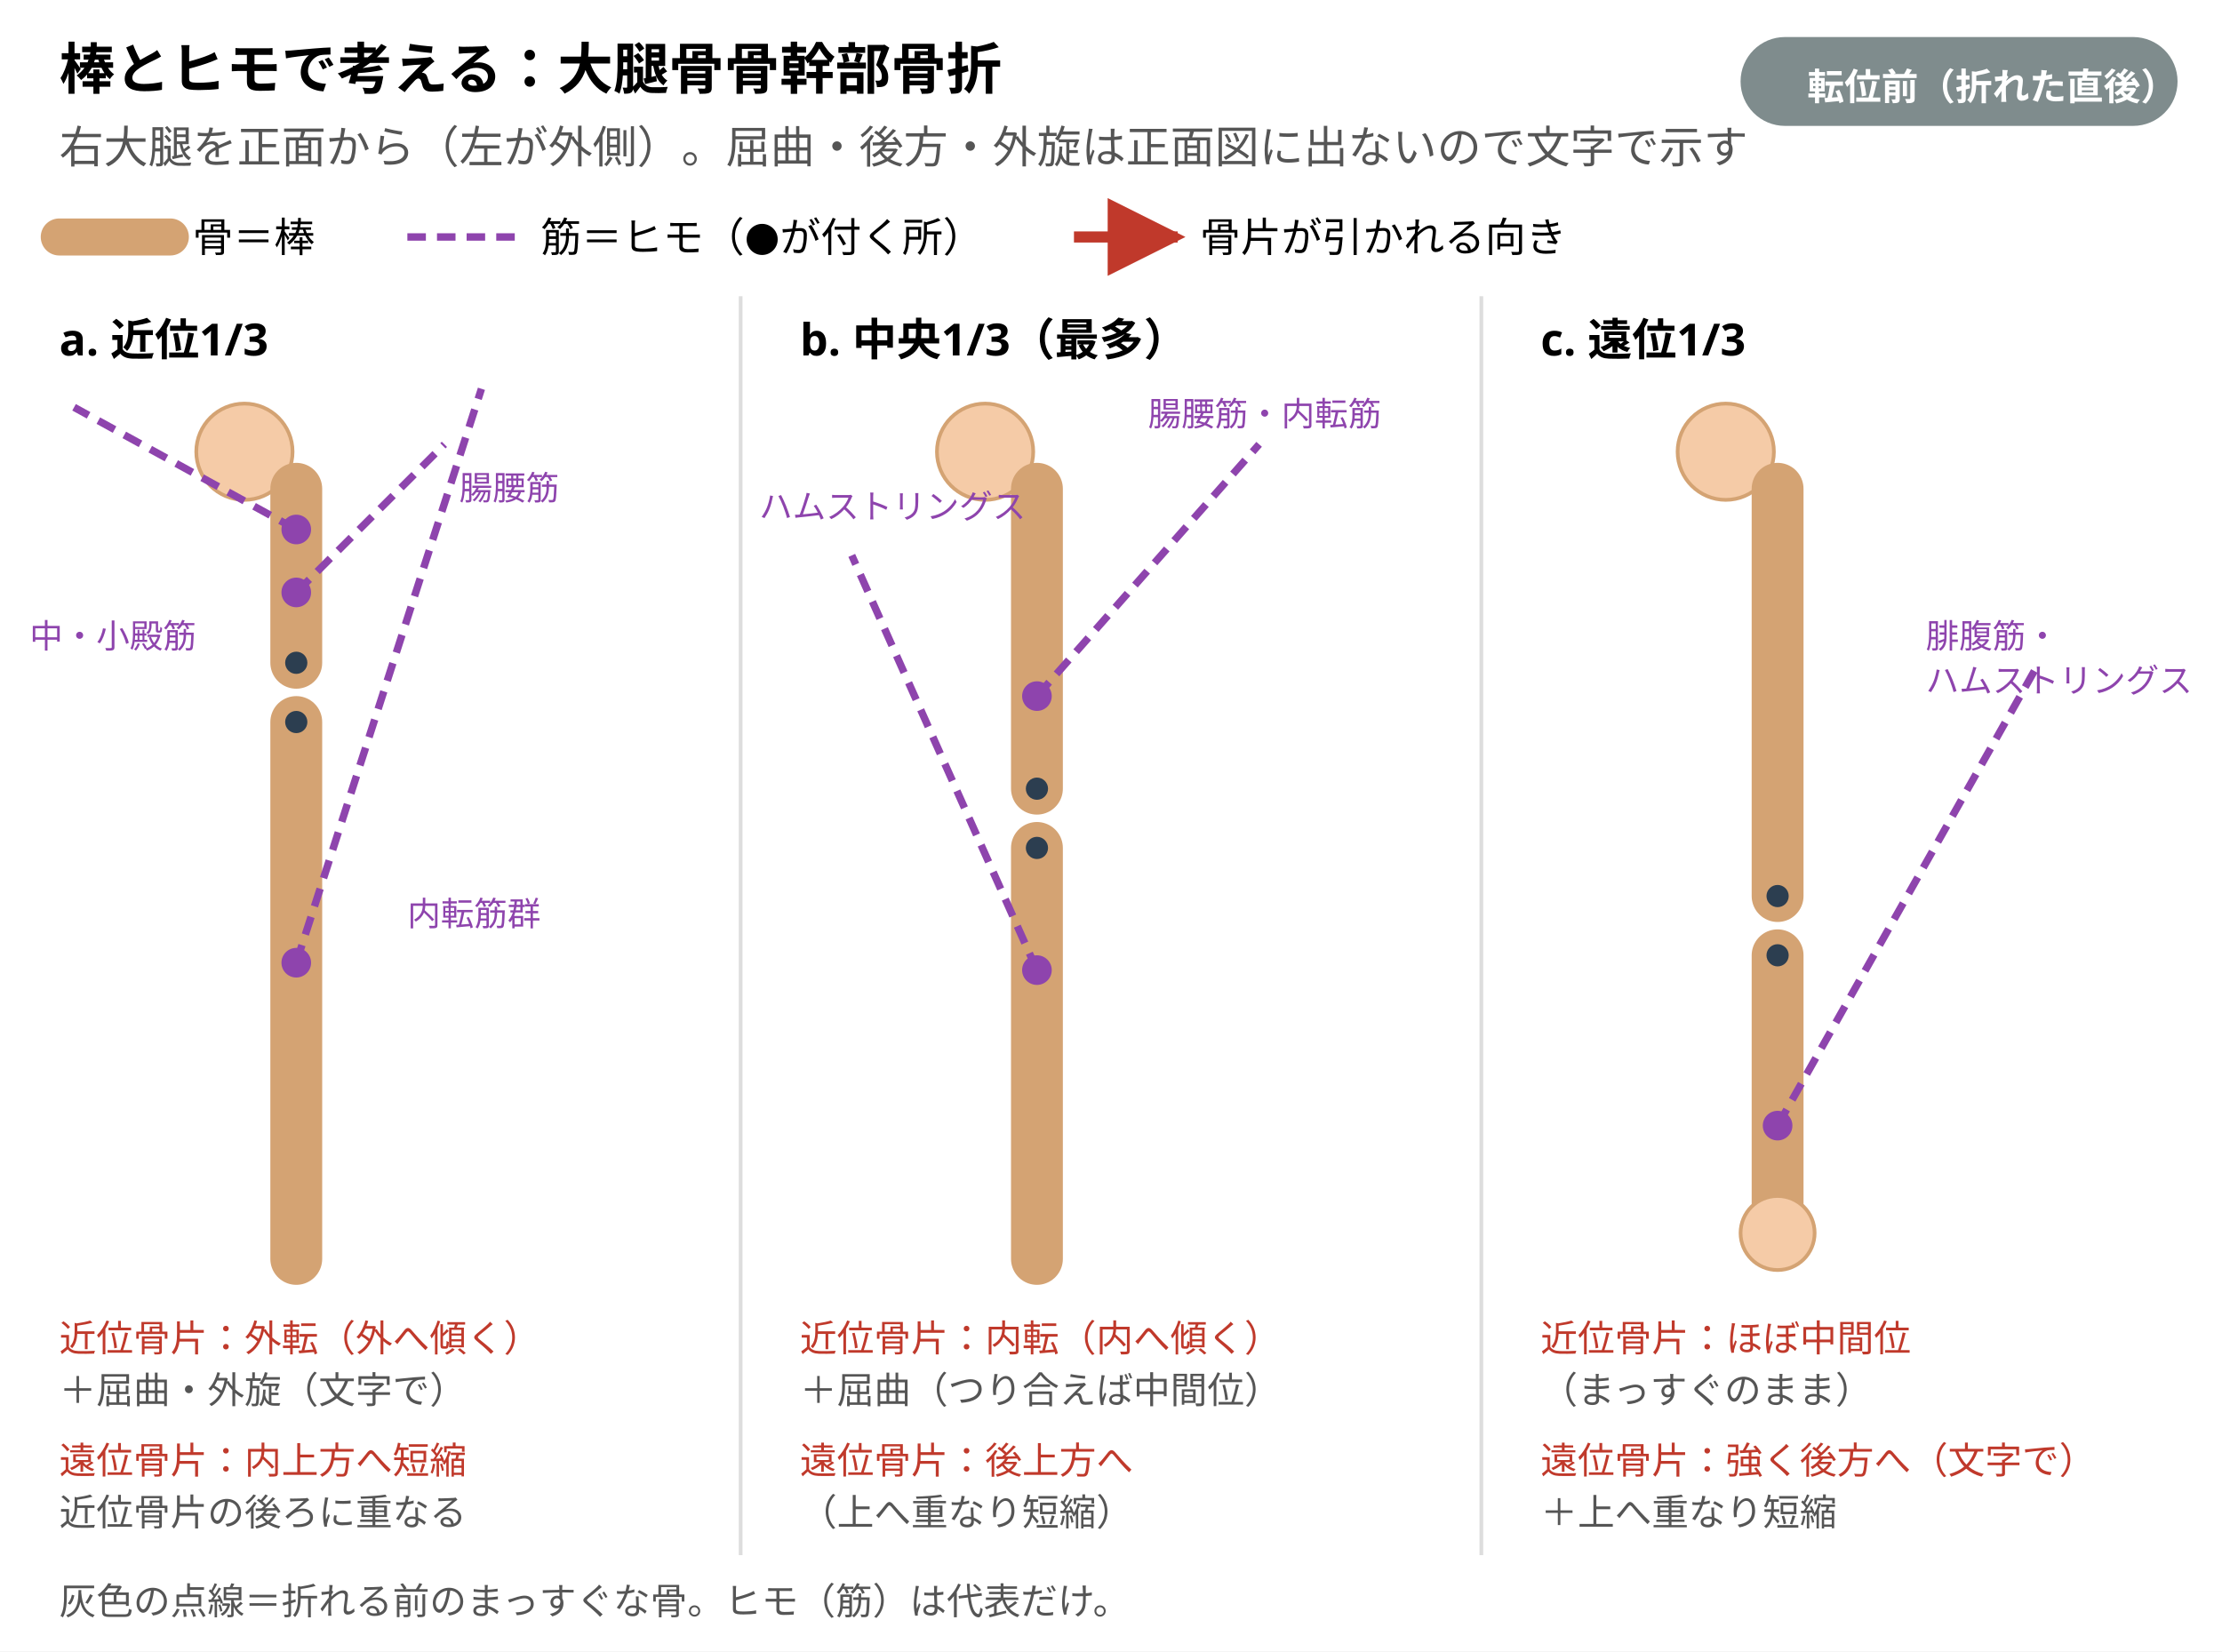
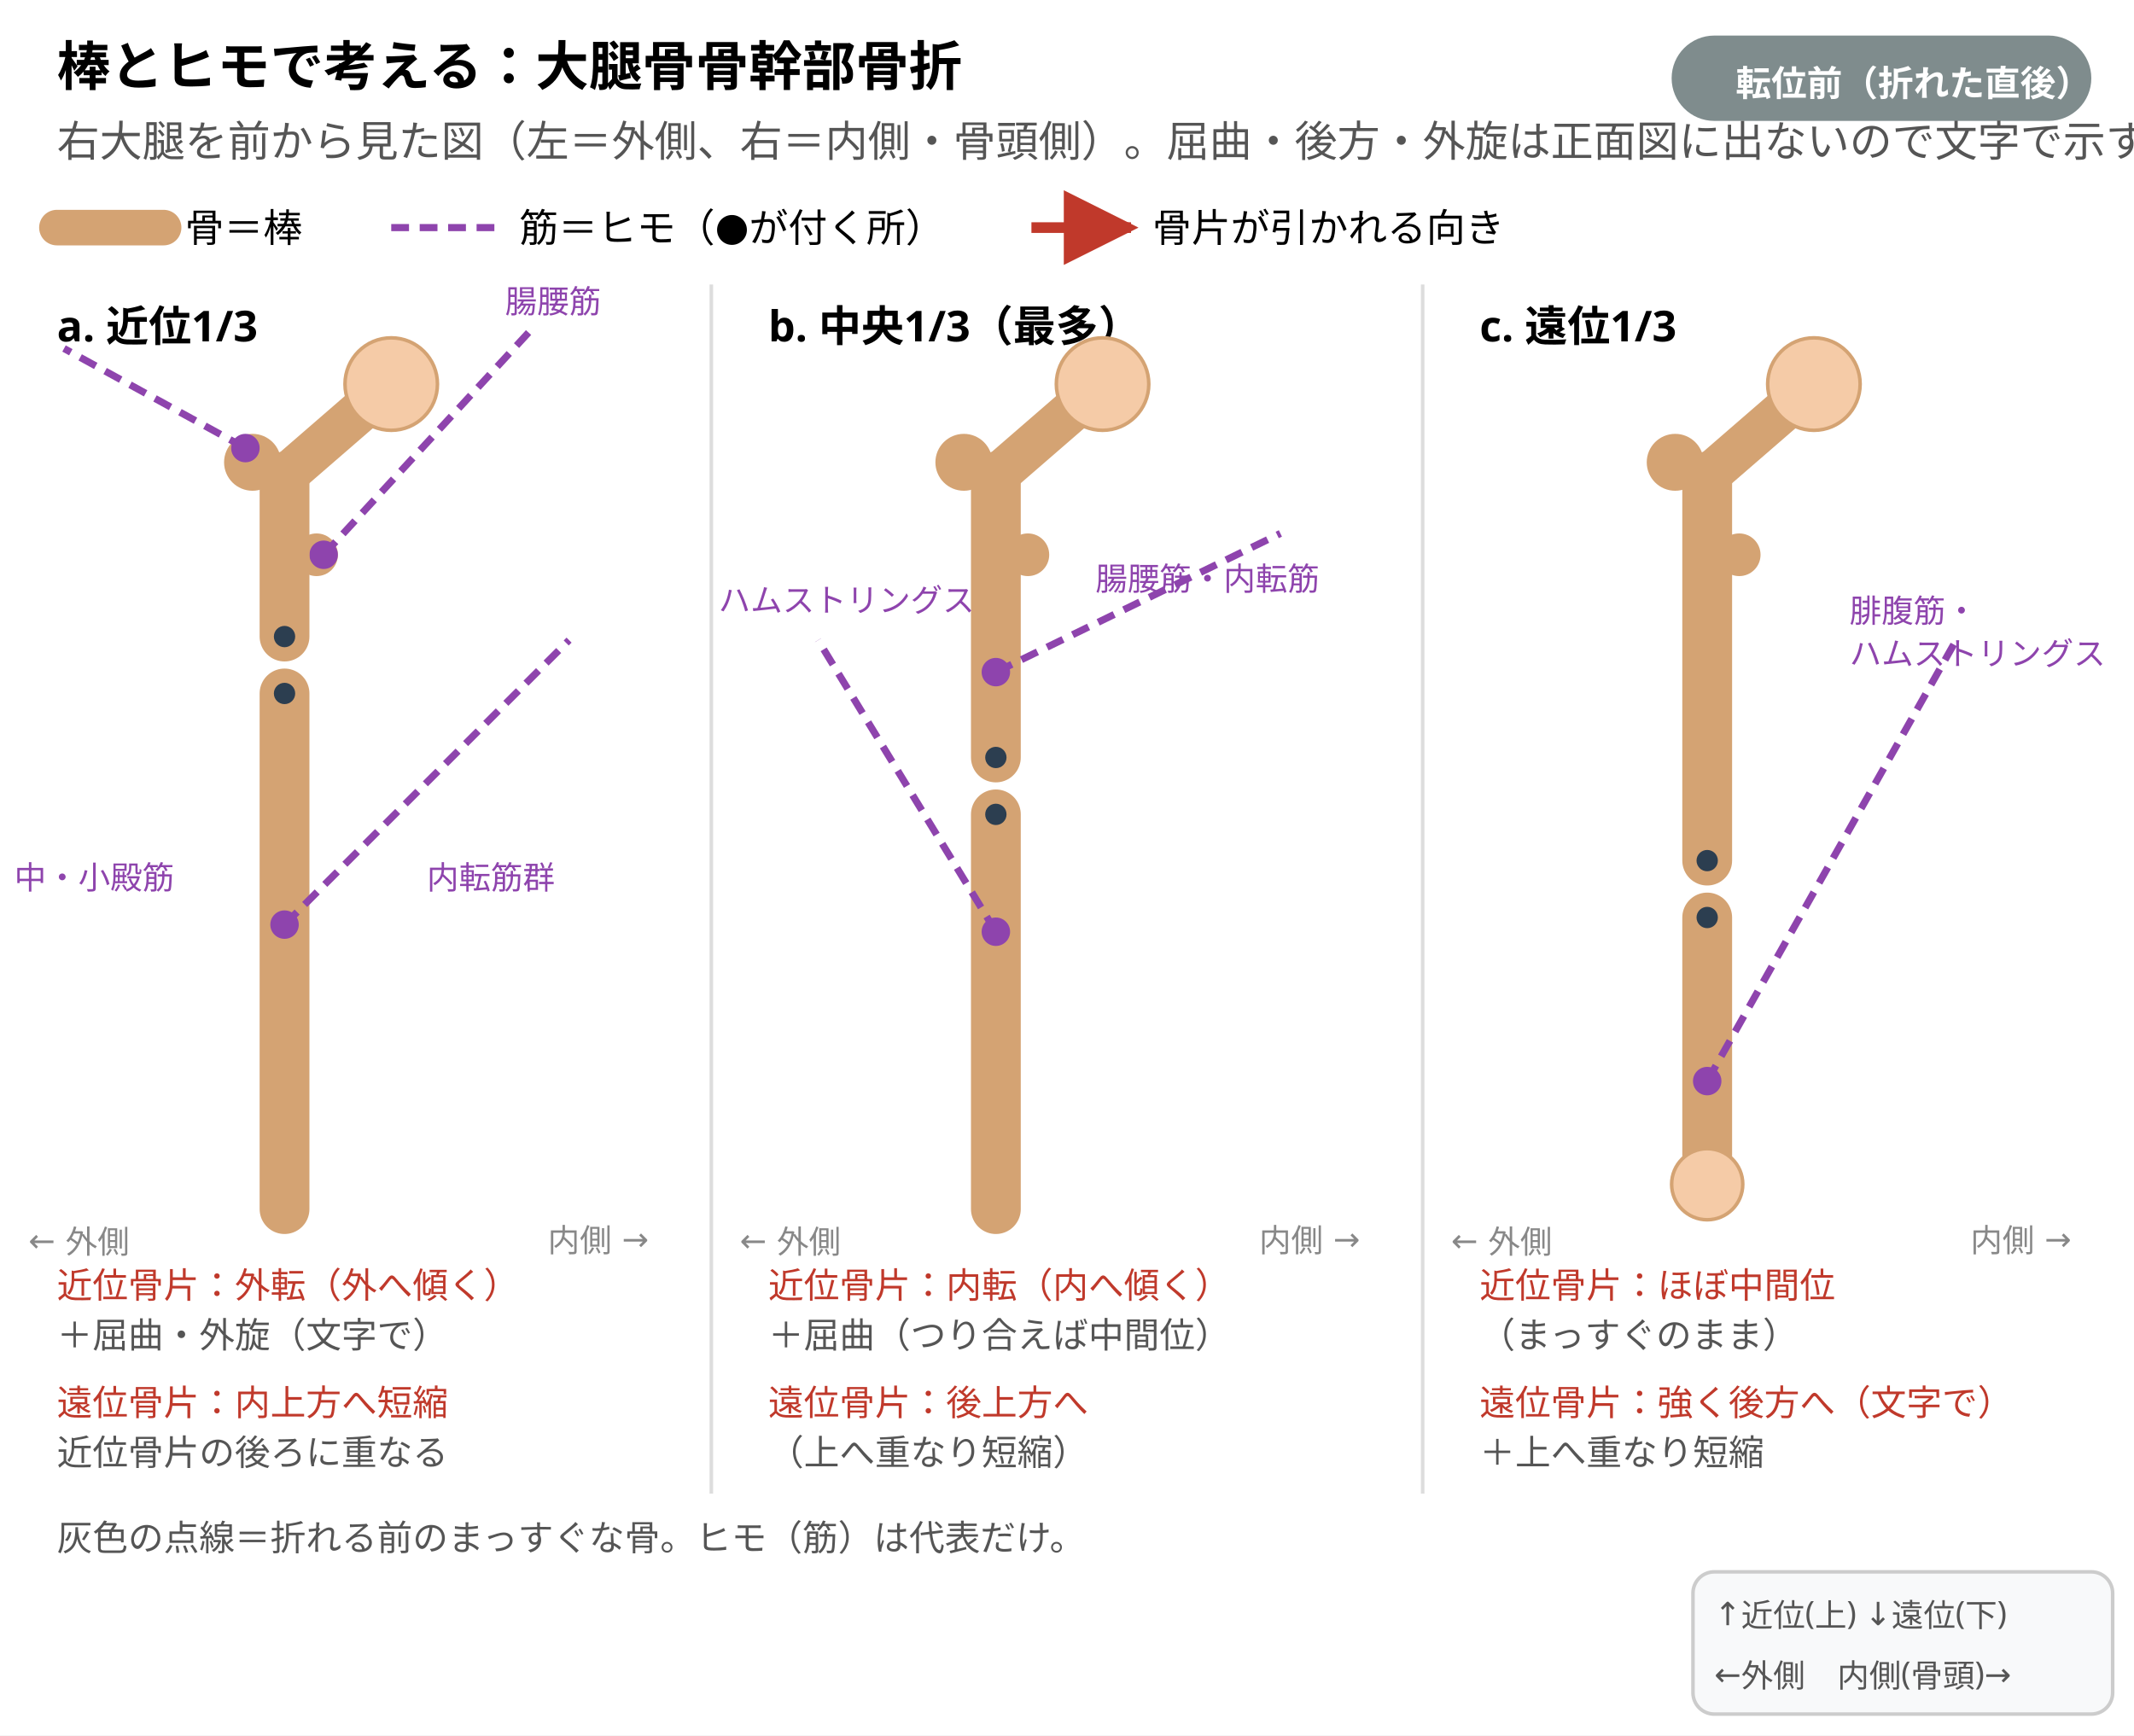
- <svg xmlns="http://www.w3.org/2000/svg" viewBox="0 0 600 446" font-family="sans-serif" font-size="13">
+ <svg xmlns="http://www.w3.org/2000/svg" viewBox="0 0 600 488" font-family="sans-serif" font-size="13">
  <defs>
    <marker id="a" viewBox="0 0 10 10" refX="9" refY="5" markerWidth="7" markerHeight="7" orient="auto">
      <path d="M0,0L10,5L0,10z" fill="#c0392b" />
    </marker>
  </defs>
-   <rect width="600" height="446" fill="#fff" />
+   <rect width="600" height="488" fill="#fff" />
  <text x="16" y="24" font-size="15" fill="#000" font-weight="bold">棒とヒモで考える：大腿骨骨幹部骨折</text>
  <rect x="470" y="10" width="118" height="24" rx="12" fill="#7f8c8d" />
  <text x="488" y="27" font-size="10" fill="#fff" font-weight="bold">転位前（折れた直後）</text>
-   <text x="16" y="44" font-size="12" fill="#555">右大腿を正面から（左が外側）。屈曲・後方・外旋は正面図に出ないので文字で示す</text>
+   <text x="16" y="44" font-size="12" fill="#555">右大腿を前から見た図（左＝外側、右＝内側・骨頭側）。屈曲・後方・外旋は正面図に出ないので文字で示す</text>
  <line x1="16" y1="64" x2="46" y2="64" stroke="#d4a373" stroke-width="10" stroke-linecap="round" />
  <text x="52" y="68" font-size="11" fill="#000">骨＝棒</text>
  <line x1="110" y1="64" x2="140" y2="64" stroke="#8e44ad" stroke-width="2" stroke-dasharray="5 3" />
  <text x="146" y="68" font-size="11" fill="#000">筋＝ヒモ（●が付く所）</text>
  <line x1="290" y1="64" x2="318" y2="64" stroke="#c0392b" stroke-width="3" marker-end="url(#a)" />
  <text x="324" y="68" font-size="11" fill="#000">骨片が引かれる向き</text>
  <line x1="200" y1="80" x2="200" y2="420" stroke="#ddd" />
  <line x1="400" y1="80" x2="400" y2="420" stroke="#ddd" />
  <text x="16" y="96" font-size="12" fill="#000" font-weight="bold">a. 近位1/3</text>
-   <circle cx="66" cy="122" r="13" fill="#f5cba7" stroke="#d4a373" />
-   <line x1="80" y1="132" x2="80" y2="179" stroke="#d4a373" stroke-width="14" stroke-linecap="round" />
+   <line x1="80" y1="134" x2="110" y2="108" stroke="#d4a373" stroke-width="12" stroke-linecap="round" />
+   <circle cx="110" cy="108" r="13" fill="#f5cba7" stroke="#d4a373" />
+   <circle cx="71" cy="130" r="8" fill="#d4a373" />
+   <circle cx="89" cy="156" r="6" fill="#d4a373" />
+   <circle cx="69" cy="126" r="4" fill="#8e44ad" />
+   <polyline points="69,126 18,98" stroke="#8e44ad" stroke-width="2" stroke-dasharray="5 3" fill="none" />
+   <circle cx="91" cy="156" r="4" fill="#8e44ad" />
+   <polyline points="91,156 150,92" stroke="#8e44ad" stroke-width="2" stroke-dasharray="5 3" fill="none" />
+   <line x1="80" y1="134" x2="80" y2="179" stroke="#d4a373" stroke-width="14" stroke-linecap="round" />
  <circle cx="80" cy="179" r="3" fill="#2c3e50" />
  <line x1="80" y1="340" x2="80" y2="195" stroke="#d4a373" stroke-width="14" stroke-linecap="round" />
  <circle cx="80" cy="195" r="3" fill="#2c3e50" />
-   <circle cx="80" cy="143" r="4" fill="#8e44ad" />
-   <polyline points="80,143 20,110" stroke="#8e44ad" stroke-width="2" stroke-dasharray="5 3" fill="none" />
-   <circle cx="80" cy="160" r="4" fill="#8e44ad" />
-   <polyline points="80,160 120,120" stroke="#8e44ad" stroke-width="2" stroke-dasharray="5 3" fill="none" />
  <circle cx="80" cy="260" r="4" fill="#8e44ad" />
-   <polyline points="80,260 130,105" stroke="#8e44ad" stroke-width="2" stroke-dasharray="5 3" fill="none" />
-   <text x="8" y="175" font-size="9" fill="#8e44ad">中・小殿筋</text>
-   <text x="124" y="135" font-size="9" fill="#8e44ad">腸腰筋</text>
-   <text x="110" y="250" font-size="9" fill="#8e44ad">内転筋群</text>
+   <polyline points="80,260 160,180" stroke="#8e44ad" stroke-width="2" stroke-dasharray="5 3" fill="none" />
+   <text x="4" y="250" font-size="9" fill="#8e44ad">中・小殿筋</text>
+   <text x="142" y="88" font-size="9" fill="#8e44ad">腸腰筋</text>
+   <text x="120" y="250" font-size="9" fill="#8e44ad">内転筋群</text>
+   <text x="8" y="352" font-size="9" fill="#888">← 外側</text>
+   <text x="154" y="352" font-size="9" fill="#888">内側 →</text>
  <text x="16" y="365" font-size="10" fill="#c0392b">近位骨片：外転（外へ傾く）</text>
  <text x="16" y="379" font-size="10" fill="#555">＋屈曲・外旋（文字で）</text>
  <text x="16" y="398" font-size="10" fill="#c0392b">遠位骨片：内上方へ短縮</text>
  <text x="16" y="412" font-size="10" fill="#555">近位骨片の後ろに重なる</text>
  <text x="216" y="96" font-size="12" fill="#000" font-weight="bold">b. 中央1/3（最多）</text>
-   <circle cx="266" cy="122" r="13" fill="#f5cba7" stroke="#d4a373" />
-   <line x1="280" y1="132" x2="280" y2="213" stroke="#d4a373" stroke-width="14" stroke-linecap="round" />
+   <line x1="280" y1="134" x2="310" y2="108" stroke="#d4a373" stroke-width="12" stroke-linecap="round" />
+   <circle cx="310" cy="108" r="13" fill="#f5cba7" stroke="#d4a373" />
+   <circle cx="271" cy="130" r="8" fill="#d4a373" />
+   <circle cx="289" cy="156" r="6" fill="#d4a373" />
+   <line x1="280" y1="134" x2="280" y2="213" stroke="#d4a373" stroke-width="14" stroke-linecap="round" />
  <circle cx="280" cy="213" r="3" fill="#2c3e50" />
  <line x1="280" y1="340" x2="280" y2="229" stroke="#d4a373" stroke-width="14" stroke-linecap="round" />
  <circle cx="280" cy="229" r="3" fill="#2c3e50" />
-   <circle cx="280" cy="188" r="4" fill="#8e44ad" />
-   <polyline points="280,188 340,120" stroke="#8e44ad" stroke-width="2" stroke-dasharray="5 3" fill="none" />
+   <circle cx="280" cy="189" r="4" fill="#8e44ad" />
+   <polyline points="280,189 360,150" stroke="#8e44ad" stroke-width="2" stroke-dasharray="5 3" fill="none" />
  <circle cx="280" cy="262" r="4" fill="#8e44ad" />
-   <polyline points="280,262 230,150" stroke="#8e44ad" stroke-width="2" stroke-dasharray="5 3" fill="none" />
-   <text x="310" y="115" font-size="9" fill="#8e44ad">腸腰筋・内転筋</text>
-   <text x="205" y="140" font-size="9" fill="#8e44ad">ハムストリングス</text>
+   <polyline points="280,262 230,180" stroke="#8e44ad" stroke-width="2" stroke-dasharray="5 3" fill="none" />
+   <text x="308" y="166" font-size="9" fill="#8e44ad">腸腰筋・内転筋</text>
+   <text x="202" y="172" font-size="9" fill="#8e44ad">ハムストリングス</text>
+   <text x="208" y="352" font-size="9" fill="#888">← 外側</text>
+   <text x="354" y="352" font-size="9" fill="#888">内側 →</text>
  <text x="216" y="365" font-size="10" fill="#c0392b">近位骨片：内転（内へ傾く）</text>
  <text x="216" y="379" font-size="10" fill="#555">＋屈曲（つり合えば中間位）</text>
  <text x="216" y="398" font-size="10" fill="#c0392b">遠位骨片：後上方へ</text>
  <text x="216" y="412" font-size="10" fill="#555">（上へ重なり短縮）</text>
  <text x="416" y="96" font-size="12" fill="#000" font-weight="bold">c. 遠位1/3</text>
-   <circle cx="466" cy="122" r="13" fill="#f5cba7" stroke="#d4a373" />
-   <line x1="480" y1="132" x2="480" y2="242" stroke="#d4a373" stroke-width="14" stroke-linecap="round" />
+   <line x1="480" y1="134" x2="510" y2="108" stroke="#d4a373" stroke-width="12" stroke-linecap="round" />
+   <circle cx="510" cy="108" r="13" fill="#f5cba7" stroke="#d4a373" />
+   <circle cx="471" cy="130" r="8" fill="#d4a373" />
+   <circle cx="489" cy="156" r="6" fill="#d4a373" />
+   <text x="408" y="352" font-size="9" fill="#888">← 外側</text>
+   <text x="554" y="352" font-size="9" fill="#888">内側 →</text>
+   <line x1="480" y1="134" x2="480" y2="242" stroke="#d4a373" stroke-width="14" stroke-linecap="round" />
  <circle cx="480" cy="242" r="3" fill="#2c3e50" />
  <line x1="480" y1="325" x2="480" y2="258" stroke="#d4a373" stroke-width="14" stroke-linecap="round" />
  <circle cx="480" cy="258" r="3" fill="#2c3e50" />
  <circle cx="480" cy="304" r="4" fill="#8e44ad" />
  <polyline points="480,304 550,180" stroke="#8e44ad" stroke-width="2" stroke-dasharray="5 3" fill="none" />
  <circle cx="480" cy="333" r="10" fill="#f5cba7" stroke="#d4a373" />
  <text x="520" y="175" font-size="9" fill="#8e44ad">腓腹筋・</text>
  <text x="520" y="187" font-size="9" fill="#8e44ad">ハムストリングス</text>
  <text x="416" y="365" font-size="10" fill="#c0392b">近位骨片：ほぼ中間位</text>
  <text x="416" y="379" font-size="10" fill="#555">（まっすぐのまま）</text>
  <text x="416" y="398" font-size="10" fill="#c0392b">遠位骨片：強く後方へ（文字で）</text>
  <text x="416" y="412" font-size="10" fill="#555">＋上へ重なり短縮</text>
  <text x="16" y="436" font-size="10" fill="#555">灰色の点線＝折れる前のまっすぐな骨。ヒモ（筋）は代表だけ。</text>
+   <rect x="476" y="442" width="118" height="40" rx="6" fill="#f8f9fa" stroke="#ccc" />
+   <text x="482" y="457" font-size="9" fill="#555">↑近位(上) ↓遠位(下)</text>
+   <text x="482" y="474" font-size="9" fill="#555">←外側　内側(骨頭)→</text>
</svg>
